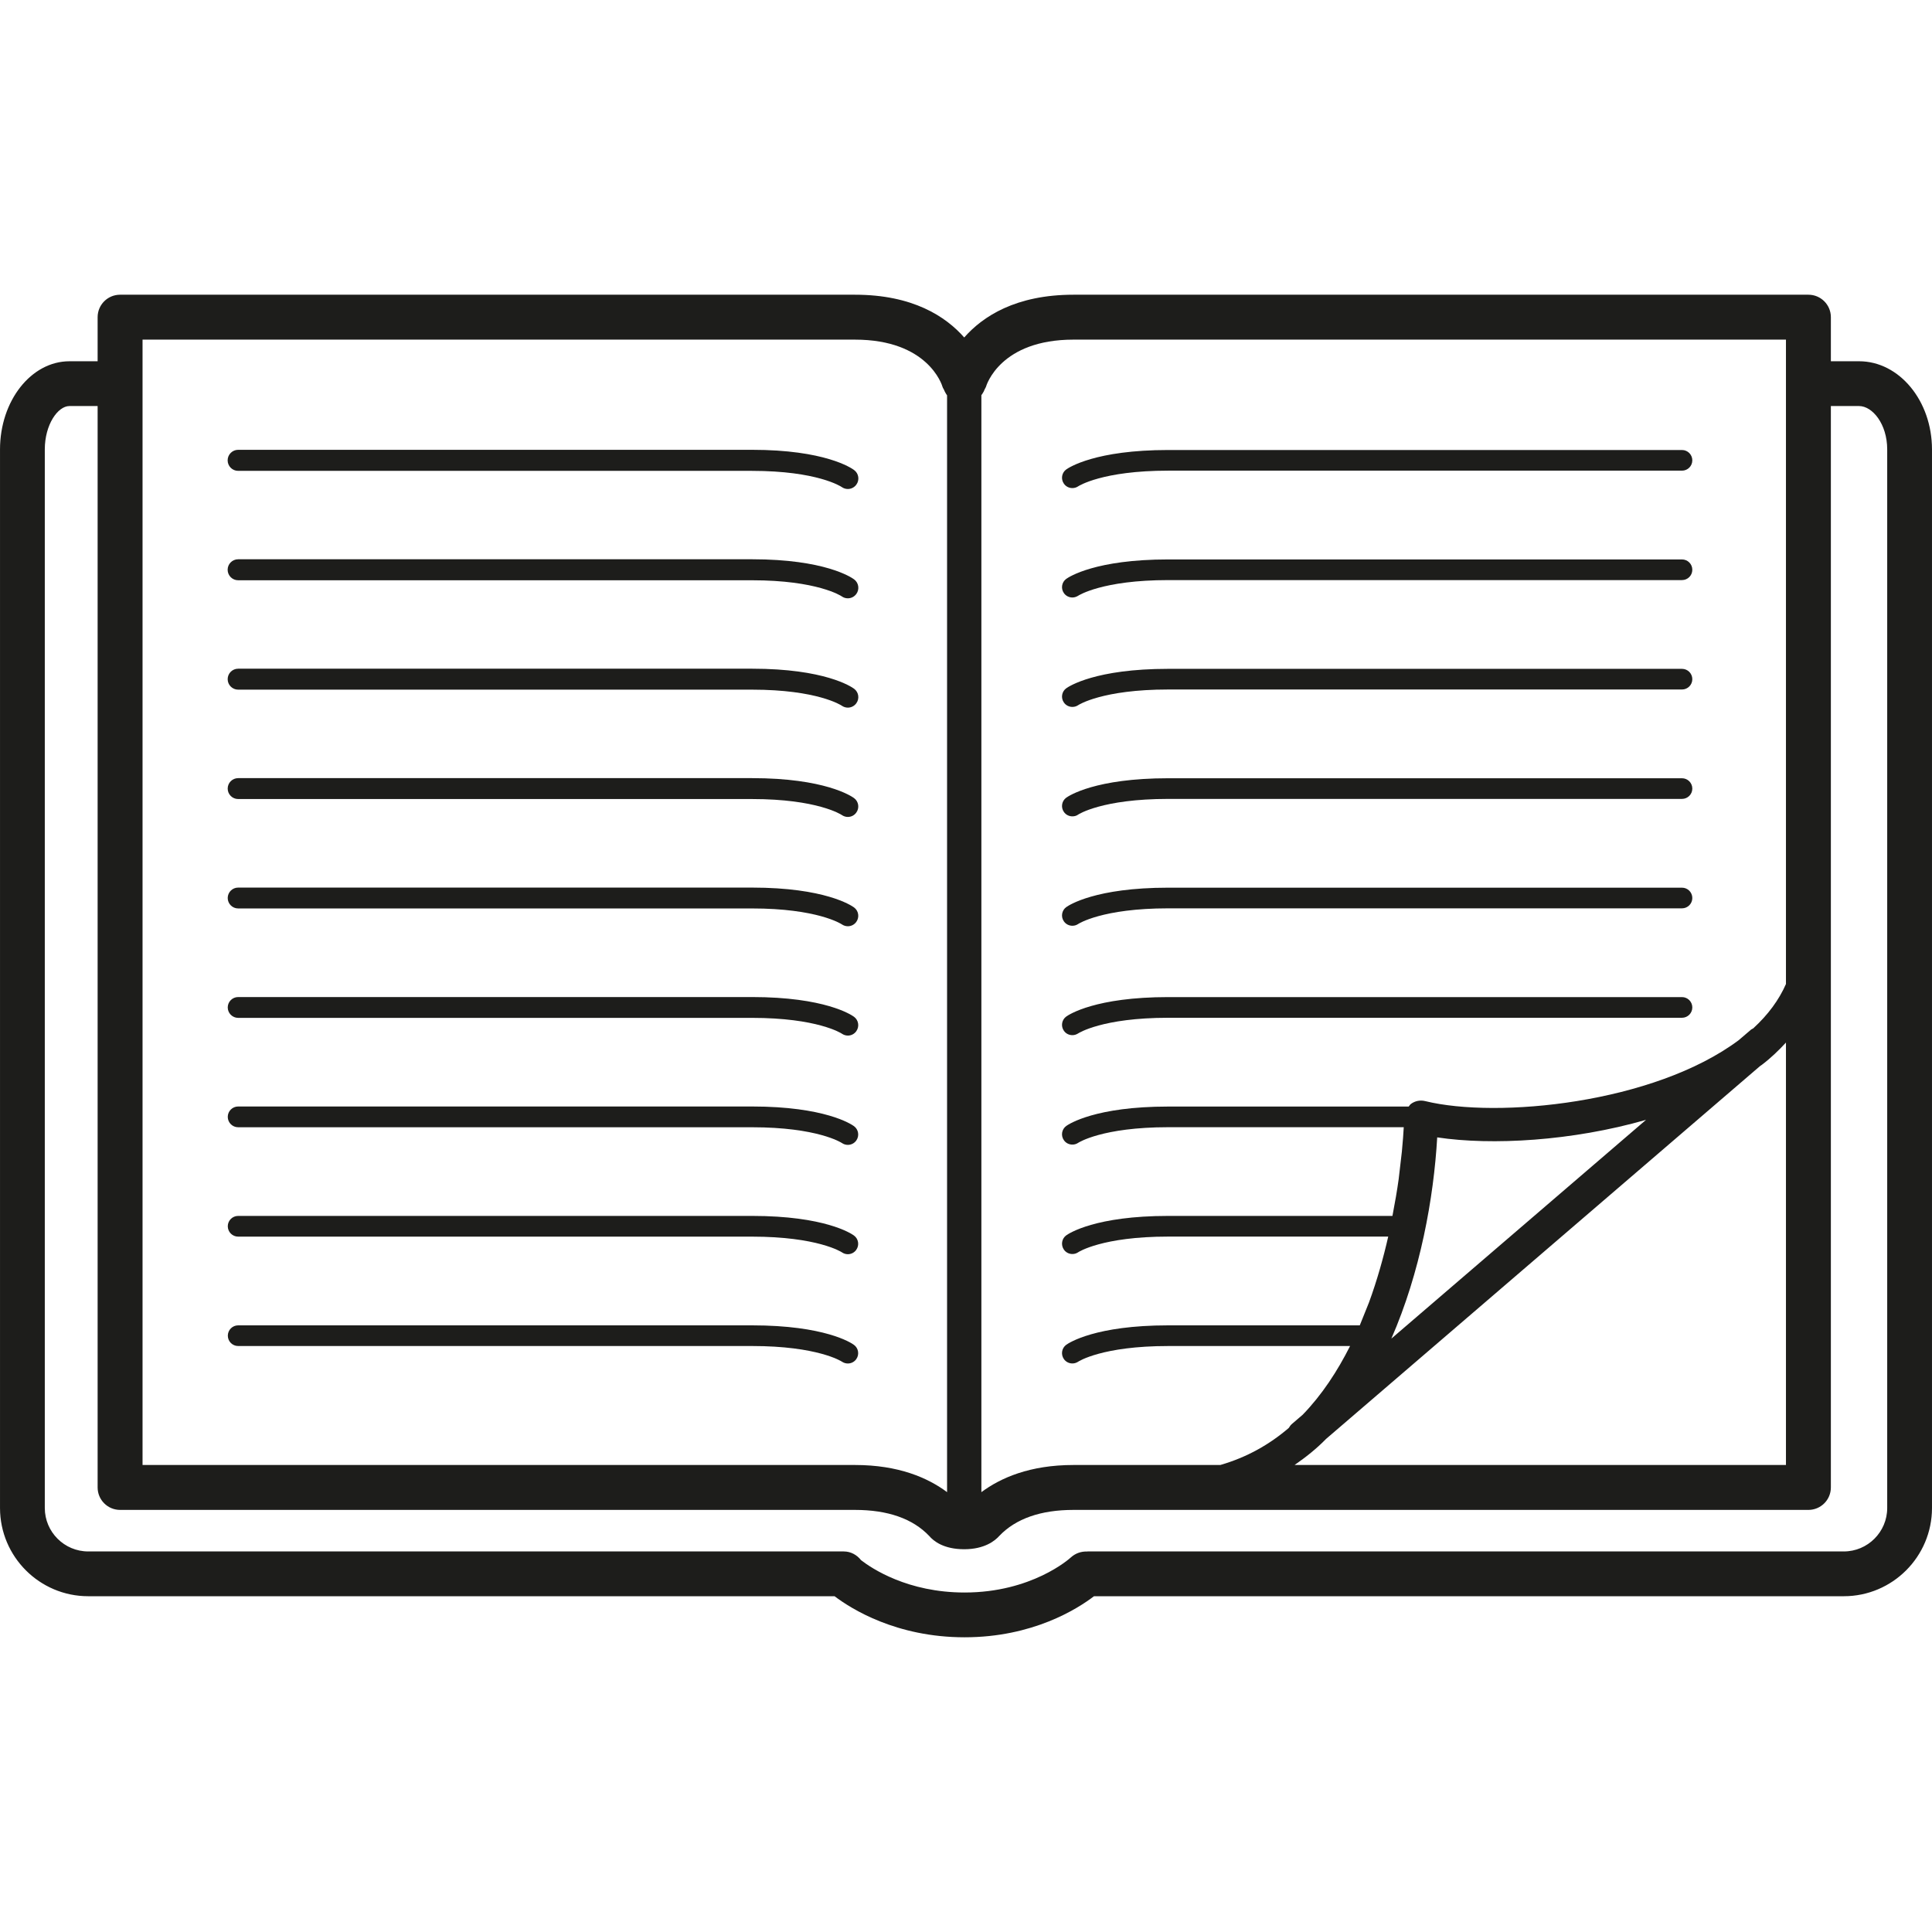
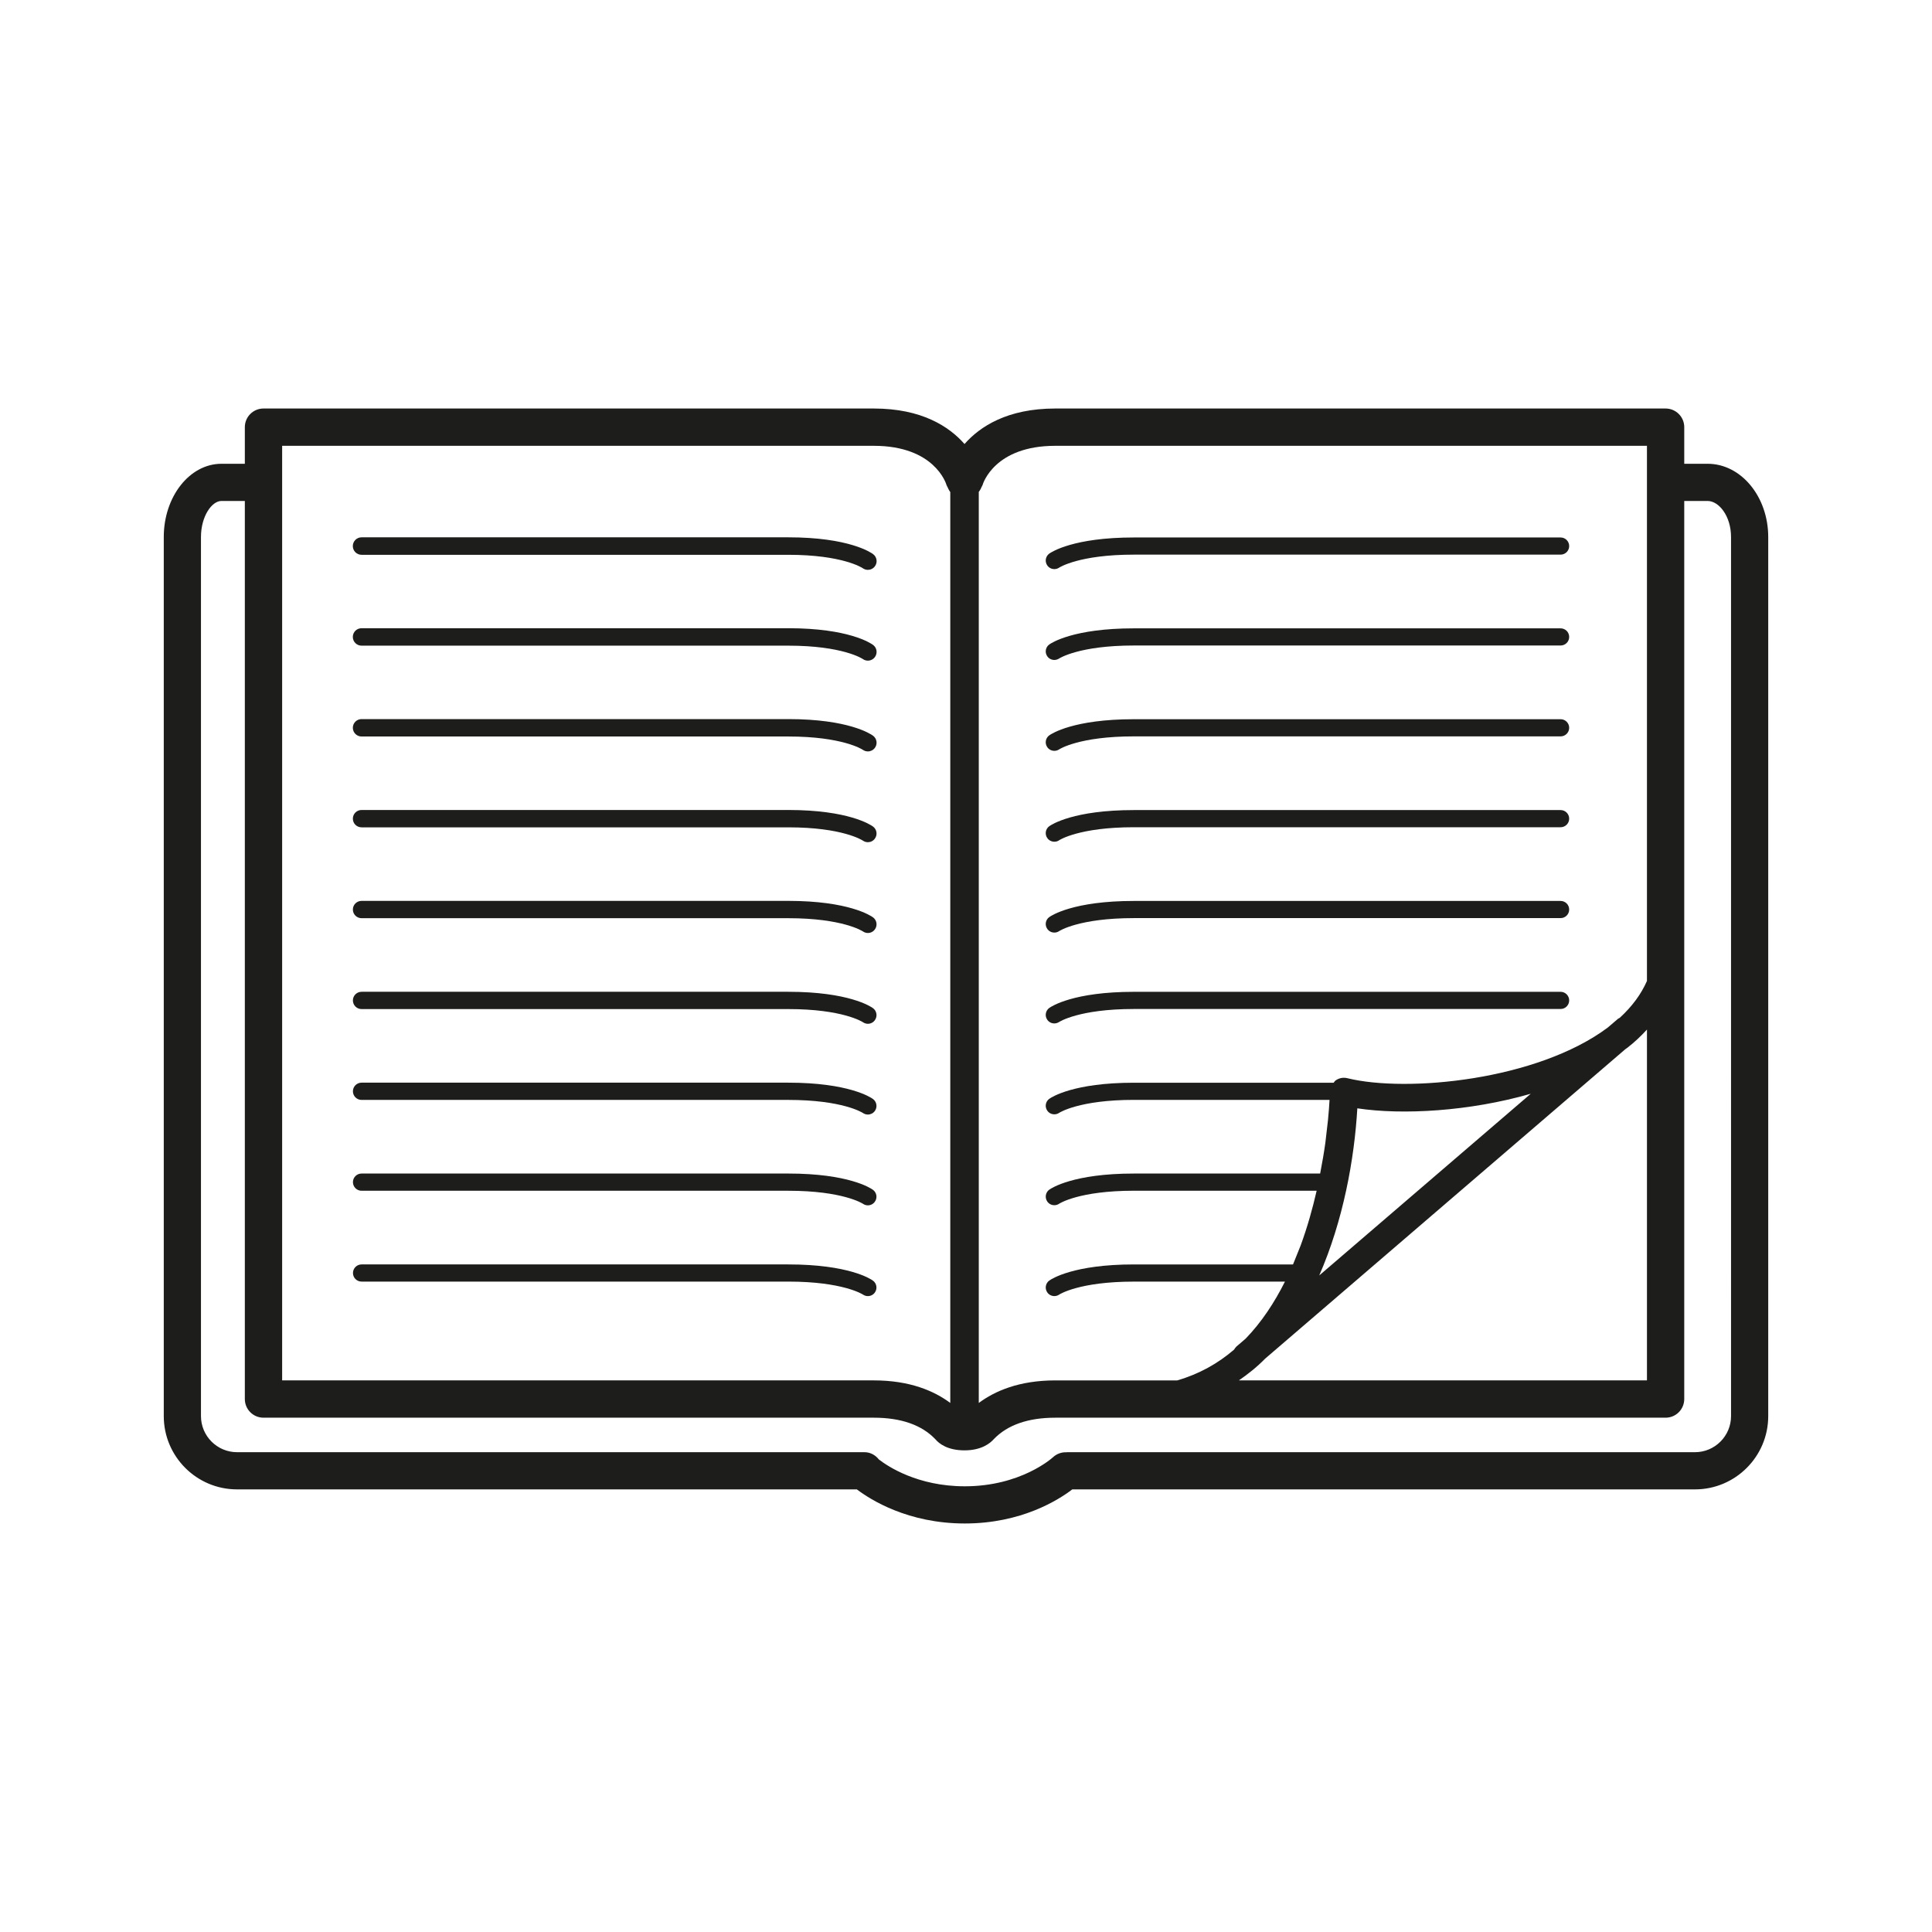
<svg xmlns="http://www.w3.org/2000/svg" version="1.1" id="Layer_1" x="0px" y="0px" width="512px" height="512px" viewBox="0 0 512 512" enable-background="new 0 0 512 512" xml:space="preserve">
  <g id="svgGrid" display="none">
    <line display="inline" fill="none" stroke="#B35047" x1="32" y1="0" x2="32" y2="512" />
    <line display="inline" fill="none" stroke="#B35047" x1="64" y1="0" x2="64" y2="512" />
    <line display="inline" fill="none" stroke="#B35047" x1="96" y1="0" x2="96" y2="512" />
    <line display="inline" fill="none" stroke="#B35047" x1="128" y1="0" x2="128" y2="512" />
    <line display="inline" fill="none" stroke="#B35047" x1="160" y1="0" x2="160" y2="512" />
    <line display="inline" fill="none" stroke="#B35047" x1="192" y1="0" x2="192" y2="512" />
    <line display="inline" fill="none" stroke="#B35047" x1="224" y1="0" x2="224" y2="512" />
    <line display="inline" fill="none" stroke="#B35047" x1="256" y1="0" x2="256" y2="512" />
    <line display="inline" fill="none" stroke="#B35047" x1="288" y1="0" x2="288" y2="512" />
    <line display="inline" fill="none" stroke="#B35047" x1="320" y1="0" x2="320" y2="512" />
    <line display="inline" fill="none" stroke="#B35047" x1="352" y1="0" x2="352" y2="512" />
    <line display="inline" fill="none" stroke="#B35047" x1="384" y1="0" x2="384" y2="512" />
    <line display="inline" fill="none" stroke="#B35047" x1="416" y1="0" x2="416" y2="512" />
    <line display="inline" fill="none" stroke="#B35047" x1="448" y1="0" x2="448" y2="512" />
    <line display="inline" fill="none" stroke="#B35047" x1="480" y1="0" x2="480" y2="512" />
    <line display="inline" fill="none" stroke="#B35047" x1="0" y1="32" x2="512" y2="32" />
    <line display="inline" fill="none" stroke="#B35047" x1="0" y1="64" x2="512" y2="64" />
    <line display="inline" fill="none" stroke="#B35047" x1="0" y1="96" x2="512" y2="96" />
    <line display="inline" fill="none" stroke="#B35047" x1="0" y1="128" x2="512" y2="128" />
    <line display="inline" fill="none" stroke="#B35047" x1="0" y1="160" x2="512" y2="160" />
    <line display="inline" fill="none" stroke="#B35047" x1="0" y1="192" x2="512" y2="192" />
    <line display="inline" fill="none" stroke="#B35047" x1="0" y1="224" x2="512" y2="224" />
    <line display="inline" fill="none" stroke="#B35047" x1="0" y1="256" x2="512" y2="256" />
    <line display="inline" fill="none" stroke="#B35047" x1="0" y1="288" x2="512" y2="288" />
    <line display="inline" fill="none" stroke="#B35047" x1="0" y1="320" x2="512" y2="320" />
    <line display="inline" fill="none" stroke="#B35047" x1="0" y1="352" x2="512" y2="352" />
    <line display="inline" fill="none" stroke="#B35047" x1="0" y1="384" x2="512" y2="384" />
    <line display="inline" fill="none" stroke="#B35047" x1="0" y1="416" x2="512" y2="416" />
    <line display="inline" fill="none" stroke="#B35047" x1="0" y1="448" x2="512" y2="448" />
    <line display="inline" fill="none" stroke="#B35047" x1="0" y1="480" x2="512" y2="480" />
    <rect x="0" y="0" display="inline" fill="none" stroke="#B35047" width="512" height="512" />
  </g>
  <g>
-     <path fill="#1D1D1B" d="M226.282,356.385c-0.731-0.535-7.733-5.154-26.993-5.154H63.115c-1.513,0-2.737,1.232-2.737,2.738   c0,1.52,1.224,2.74,2.737,2.74H199.29c17.327,0,23.652,4.021,23.83,4.146c0.479,0.324,1.027,0.485,1.569,0.485   c0.853,0,1.696-0.398,2.226-1.146C227.792,358.975,227.511,357.258,226.282,356.385z" />
-     <path fill="#1D1D1B" d="M63.115,327.721h136.169c17.33,0,23.646,4.034,23.832,4.159c0.477,0.336,1.025,0.498,1.572,0.498   c0.856,0,1.684-0.398,2.22-1.146c0.887-1.232,0.613-2.938-0.619-3.822c-0.738-0.536-7.733-5.181-27.005-5.181H63.115   c-1.517,0-2.75,1.232-2.75,2.739C60.365,326.489,61.598,327.721,63.115,327.721z" />
-     <path fill="#1D1D1B" d="M63.115,298.734h136.169c17.323,0,23.633,4.046,23.817,4.172c0.486,0.336,1.04,0.498,1.587,0.498   c0.85,0,1.684-0.399,2.22-1.133c0.893-1.233,0.619-2.952-0.604-3.836c-0.741-0.536-7.742-5.205-27.02-5.205H63.115   c-1.517,0-2.755,1.232-2.755,2.753C60.36,297.502,61.598,298.734,63.115,298.734z" />
-     <path fill="#1D1D1B" d="M63.115,269.746h136.169c17.323,0,23.627,4.061,23.811,4.185c0.486,0.336,1.046,0.511,1.594,0.511   c0.856,0,1.69-0.399,2.226-1.146c0.894-1.233,0.626-2.952-0.604-3.849c-0.741-0.535-7.749-5.22-27.026-5.22H63.115   c-1.517,0-2.762,1.235-2.762,2.755S61.598,269.746,63.115,269.746z" />
-     <path fill="#1D1D1B" d="M63.115,240.747h136.169c17.308,0,23.621,4.087,23.798,4.208c0.492,0.343,1.052,0.511,1.606,0.511   c0.85,0,1.69-0.396,2.226-1.136c0.906-1.229,0.639-2.958-0.591-3.857c-0.741-0.535-7.748-5.254-27.039-5.254H63.115   c-1.525,0-2.768,1.238-2.768,2.761C60.347,239.51,61.59,240.747,63.115,240.747z" />
-     <path fill="#1D1D1B" d="M63.115,211.753h136.169c17.308,0,23.608,4.106,23.792,4.228c0.492,0.346,1.052,0.517,1.612,0.517   c0.85,0,1.684-0.389,2.226-1.137c0.906-1.223,0.645-2.957-0.585-3.862c-0.741-0.536-7.754-5.286-27.045-5.286H63.115   c-1.532,0-2.774,1.245-2.774,2.768C60.341,210.516,61.583,211.753,63.115,211.753z" />
-     <path fill="#1D1D1B" d="M63.115,182.765h136.169c17.295,0,23.608,4.118,23.786,4.246c0.492,0.345,1.059,0.517,1.619,0.517   c0.85,0,1.69-0.396,2.232-1.136c0.913-1.23,0.651-2.964-0.585-3.876c-0.741-0.542-7.754-5.305-27.051-5.305H63.115   c-1.532,0-2.78,1.245-2.78,2.773C60.335,181.523,61.583,182.765,63.115,182.765z" />
-     <path fill="#1D1D1B" d="M63.115,153.777h136.169c17.295,0,23.602,4.131,23.773,4.259c0.498,0.358,1.065,0.523,1.631,0.523   c0.85,0,1.684-0.396,2.232-1.13c0.919-1.23,0.657-2.977-0.573-3.889c-0.741-0.542-7.757-5.329-27.063-5.329H63.115   c-1.538,0-2.787,1.242-2.787,2.779C60.328,152.529,61.577,153.777,63.115,153.777z" />
-     <path fill="#1D1D1B" d="M63.115,124.784h136.169c17.289,0,23.59,4.149,23.767,4.277c0.498,0.357,1.071,0.528,1.637,0.528   c0.85,0,1.684-0.395,2.232-1.127c0.925-1.229,0.669-2.985-0.573-3.897c-0.734-0.548-7.751-5.36-27.063-5.36H63.115   c-1.538,0-2.787,1.252-2.787,2.793C60.328,123.536,61.577,124.784,63.115,124.784z" />
-     <path fill="#1D1D1B" d="M284.193,274.328c0.535,0,1.059-0.161,1.543-0.472c0.063-0.038,6.339-4.135,23.846-4.135h136.16   c1.519,0,2.738-1.232,2.738-2.739c0-1.52-1.22-2.742-2.738-2.742h-136.16c-19.264,0-26.273,4.622-27.008,5.146   c-1.208,0.871-1.494,2.553-0.635,3.772C282.468,273.936,283.321,274.328,284.193,274.328z" />
-     <path fill="#1D1D1B" d="M284.193,245.335c0.535,0,1.07-0.146,1.543-0.473c0.063-0.044,6.339-4.144,23.846-4.144h136.16   c1.519,0,2.738-1.224,2.738-2.733c0-1.519-1.22-2.742-2.738-2.742h-136.16c-19.264,0-26.273,4.623-27.008,5.146   c-1.208,0.865-1.494,2.55-0.635,3.773C282.468,244.933,283.321,245.335,284.193,245.335z" />
-     <path fill="#1D1D1B" d="M284.193,216.342c0.535,0,1.083-0.135,1.543-0.474c0.063-0.05,6.339-4.149,23.846-4.149h136.16   c1.519,0,2.738-1.218,2.738-2.733c0-1.513-1.22-2.742-2.738-2.742h-136.16c-19.264,0-26.273,4.623-27.008,5.146   c-1.208,0.865-1.494,2.556-0.635,3.779C282.468,215.939,283.321,216.342,284.193,216.342z" />
-     <path fill="#1D1D1B" d="M284.193,187.341c0.535,0,1.07-0.146,1.543-0.47c0.063-0.047,6.339-4.146,23.846-4.146h136.16   c1.519,0,2.738-1.224,2.738-2.732c0-1.52-1.22-2.743-2.738-2.743h-136.16c-19.264,0-26.273,4.623-27.008,5.146   c-1.208,0.865-1.494,2.549-0.635,3.772C282.468,186.94,283.321,187.341,284.193,187.341z" />
-     <path fill="#1D1D1B" d="M284.193,158.341c0.535,0,1.059-0.165,1.543-0.473c0.063-0.037,6.339-4.137,23.846-4.137h136.16   c1.519,0,2.738-1.224,2.738-2.733c0-1.525-1.22-2.742-2.738-2.742h-136.16c-19.264,0-26.273,4.622-27.008,5.146   c-1.208,0.865-1.494,2.543-0.635,3.767C282.468,157.939,283.321,158.341,284.193,158.341z" />
-     <path fill="#1D1D1B" d="M284.193,129.347c0.535,0,1.07-0.152,1.543-0.471c0.063-0.046,6.339-4.146,23.846-4.146h136.16   c1.519,0,2.738-1.223,2.738-2.732c0-1.52-1.22-2.742-2.738-2.742h-136.16c-19.264,0-26.273,4.622-27.008,5.146   c-1.208,0.865-1.494,2.549-0.635,3.772C282.468,128.946,283.321,129.347,284.193,129.347z" />
-     <path fill="#1D1D1B" d="M492.672,95.737H485.2V84.051c0-3.284-2.665-5.948-5.951-5.948H284.491   c-15.328,0-24.07,5.771-28.963,11.331c-4.887-5.56-13.623-11.331-28.956-11.331H31.821c-3.284,0-5.949,2.664-5.949,5.948v11.687   H18.4c-10.148,0-18.397,10.481-18.397,23.372v280.521c0,12.899,10.487,23.385,23.378,23.385h197.787   c4.393,3.324,16.328,10.882,34.451,10.882c18.102,0,29.932-7.545,34.302-10.882h198.704c12.889,0,23.373-10.485,23.373-23.385   V119.109C511.997,106.219,503.33,95.737,492.672,95.737z M260.073,104.727c0.099-0.109,0.162-0.225,0.249-0.346   c0.273-0.383,0.461-0.784,0.635-1.217c0.088-0.225,0.249-0.39,0.323-0.626c0.138-0.511,3.848-12.533,23.211-12.533h188.806v170.77   c-1.85,4.215-4.744,8.155-8.704,11.779c-0.188,0.112-0.398,0.168-0.548,0.305l-3.25,2.783   c-22.525,16.828-64.071,20.844-83.097,16.163c-1.339-0.33-2.715-0.057-3.798,0.758c-0.243,0.182-0.38,0.455-0.579,0.686h-63.74   c-19.264,0-26.273,4.613-27.008,5.137c-1.208,0.871-1.494,2.553-0.635,3.772c0.522,0.772,1.382,1.171,2.254,1.171   c0.535,0,1.07-0.149,1.543-0.473c0.063-0.037,6.339-4.135,23.846-4.135h62.427c-0.088,1.601-0.236,3.779-0.498,6.469l-0.841,7.247   c-0.411,2.988-0.99,6.332-1.656,9.793h-59.432c-19.264,0-26.273,4.62-27.008,5.143c-1.208,0.872-1.481,2.553-0.635,3.785   c0.535,0.772,1.382,1.171,2.254,1.171c0.535,0,1.07-0.149,1.543-0.473c0.063-0.051,6.339-4.146,23.846-4.146h58.312   c-1.276,5.609-2.933,11.536-5.087,17.426l-2.452,6.096h-50.772c-19.264,0-26.273,4.619-27.008,5.143   c-1.208,0.871-1.494,2.553-0.635,3.785c0.522,0.76,1.382,1.17,2.254,1.17c0.535,0,1.07-0.161,1.543-0.473   c0.063-0.051,6.339-4.146,23.846-4.146h48.201c-3.35,6.655-7.44,12.924-12.54,18.191l-2.957,2.54   c-0.305,0.28-0.523,0.623-0.735,0.965c-5.13,4.409-11.149,7.814-18.153,9.831h-38.905c-11.581,0-19.319,3.412-24.418,7.197V104.727   z M466.392,282.552c0.181-0.13,0.381-0.255,0.566-0.397c2.404-1.83,4.446-3.816,6.339-5.865v111.947H343.076   c2.963-2.054,5.796-4.289,8.354-6.916L466.392,282.552z M368.721,354.748c7.651-17.481,11.225-37.193,12.153-53.33   c14.463,2.179,35.791,0.971,55.347-4.651L368.721,354.748z M37.776,355.377V90.006h188.796c19.266,0,23.036,11.895,23.213,12.526   c0.078,0.274,0.255,0.486,0.371,0.741c0.14,0.317,0.268,0.629,0.458,0.925c0.122,0.189,0.224,0.396,0.37,0.572v290.664   c-5.092-3.798-12.844-7.197-24.411-7.197H37.776V355.377z M500.13,399.631c0,6.35-5.167,11.518-11.506,11.518h-200.41   c-0.05,0-0.087,0.024-0.137,0.024c-1.52-0.062-3.063,0.449-4.271,1.545c-0.412,0.386-10.398,9.314-28.188,9.314   c-15.07,0-24.577-6.364-27.425-8.568c-1.087-1.381-2.699-2.315-4.592-2.315H23.381c-6.344,0-11.509-5.168-11.509-11.518V119.109   c0-6.588,3.45-11.503,6.528-11.503h7.471v247.771v38.812c0,3.287,2.665,5.952,5.949,5.952h194.751   c8.697,0,15.309,2.315,19.661,6.886c1.192,1.407,3.885,3.536,9.295,3.536c5.404,0,8.168-2.254,9.314-3.549   c4.358-4.558,10.97-6.873,19.649-6.873h194.758c3.286,0,5.951-2.665,5.951-5.952V107.606h7.472c3.523,0,7.458,4.726,7.458,11.503   V399.631z" />
+     <path fill="#1D1D1B" d="M231.321,339.367c-0.607-0.445-6.422-4.281-22.417-4.281H95.815c-1.257,0-2.273,1.023-2.273,2.274   c0,1.262,1.016,2.275,2.273,2.275h113.089c14.39,0,19.642,3.339,19.791,3.443c0.397,0.269,0.852,0.402,1.302,0.402   c0.709,0,1.409-0.33,1.849-0.952C232.574,341.517,232.341,340.092,231.321,339.367z" />
+     <path fill="#1D1D1B" d="M95.815,315.562h113.084c14.392,0,19.637,3.35,19.792,3.453c0.396,0.279,0.851,0.414,1.305,0.414   c0.711,0,1.399-0.331,1.844-0.952c0.737-1.023,0.509-2.439-0.514-3.174c-0.613-0.445-6.422-4.303-22.427-4.303H95.815   c-1.26,0-2.284,1.023-2.284,2.274C93.531,314.538,94.554,315.562,95.815,315.562z" />
+     <path fill="#1D1D1B" d="M95.815,291.489h113.084c14.386,0,19.626,3.359,19.779,3.464c0.404,0.279,0.864,0.414,1.318,0.414   c0.706,0,1.399-0.332,1.844-0.94c0.742-1.024,0.514-2.452-0.502-3.187c-0.615-0.444-6.43-4.322-22.439-4.322H95.815   c-1.26,0-2.289,1.022-2.289,2.286C93.526,290.466,94.554,291.489,95.815,291.489z" />
+     <path fill="#1D1D1B" d="M95.815,267.415h113.084c14.386,0,19.622,3.373,19.774,3.476c0.404,0.279,0.869,0.425,1.324,0.425   c0.711,0,1.404-0.332,1.849-0.952c0.742-1.023,0.52-2.451-0.502-3.196c-0.616-0.444-6.436-4.335-22.444-4.335H95.815   c-1.26,0-2.294,1.025-2.294,2.288C93.52,266.382,94.554,267.415,95.815,267.415z" />
+     <path fill="#1D1D1B" d="M95.815,243.332h113.084c14.374,0,19.616,3.394,19.764,3.494c0.409,0.285,0.874,0.425,1.333,0.425   c0.706,0,1.404-0.329,1.849-0.943c0.752-1.021,0.531-2.457-0.49-3.203c-0.616-0.444-6.435-4.363-22.456-4.363H95.815   c-1.267,0-2.299,1.028-2.299,2.293C93.515,242.304,94.548,243.332,95.815,243.332z" />
+     <path fill="#1D1D1B" d="M95.815,219.253h113.084c14.374,0,19.605,3.41,19.759,3.512c0.408,0.287,0.874,0.429,1.338,0.429   c0.706,0,1.399-0.322,1.849-0.943c0.752-1.016,0.536-2.456-0.485-3.208c-0.616-0.445-6.439-4.39-22.46-4.39H95.815   c-1.272,0-2.304,1.034-2.304,2.299C93.511,218.226,94.542,219.253,95.815,219.253z" />
+     <path fill="#1D1D1B" d="M95.815,195.179h113.084c14.363,0,19.605,3.419,19.753,3.526c0.409,0.286,0.88,0.429,1.345,0.429   c0.707,0,1.404-0.329,1.854-0.942c0.758-1.022,0.54-2.462-0.486-3.22c-0.616-0.45-6.439-4.406-22.465-4.406H95.815   c-1.272,0-2.309,1.034-2.309,2.304C93.506,194.148,94.542,195.179,95.815,195.179z" />
+     <path fill="#1D1D1B" d="M95.815,171.105h113.084c14.363,0,19.601,3.431,19.743,3.537c0.414,0.298,0.885,0.435,1.354,0.435   c0.706,0,1.399-0.329,1.854-0.938c0.763-1.021,0.546-2.473-0.476-3.229c-0.615-0.45-6.441-4.426-22.475-4.426H95.815   c-1.277,0-2.314,1.031-2.314,2.308C93.5,170.069,94.537,171.105,95.815,171.105z" />
+     <path fill="#1D1D1B" d="M95.815,147.028h113.084c14.358,0,19.591,3.445,19.738,3.552c0.414,0.296,0.89,0.438,1.359,0.438   c0.706,0,1.399-0.327,1.854-0.936c0.768-1.021,0.556-2.479-0.476-3.235c-0.61-0.455-6.437-4.452-22.475-4.452H95.815   c-1.277,0-2.314,1.04-2.314,2.319C93.5,145.991,94.537,147.028,95.815,147.028z" />
+     <path fill="#1D1D1B" d="M279.413,271.219c0.444,0,0.88-0.134,1.281-0.392c0.053-0.031,5.265-3.434,19.804-3.434h113.077   c1.262,0,2.273-1.023,2.273-2.274c0-1.263-1.013-2.277-2.273-2.277H300.498c-15.998,0-21.819,3.838-22.429,4.273   c-1.003,0.723-1.241,2.12-0.528,3.133C277.981,270.894,278.689,271.219,279.413,271.219z" />
+     <path fill="#1D1D1B" d="M279.413,247.141c0.444,0,0.889-0.12,1.281-0.393c0.053-0.036,5.265-3.44,19.804-3.44h113.077   c1.262,0,2.273-1.018,2.273-2.271c0-1.262-1.013-2.277-2.273-2.277H300.498c-15.998,0-21.819,3.84-22.429,4.274   c-1.003,0.718-1.241,2.117-0.528,3.133C277.981,246.808,278.689,247.141,279.413,247.141z" />
+     <path fill="#1D1D1B" d="M279.413,223.063c0.444,0,0.899-0.111,1.281-0.393c0.053-0.042,5.265-3.445,19.804-3.445h113.077   c1.262,0,2.273-1.013,2.273-2.271c0-1.256-1.013-2.277-2.273-2.277H300.498c-15.998,0-21.819,3.84-22.429,4.274   c-1.003,0.718-1.241,2.122-0.528,3.138C277.981,222.729,278.689,223.063,279.413,223.063z" />
+     <path fill="#1D1D1B" d="M279.413,198.979c0.444,0,0.889-0.121,1.281-0.391c0.053-0.038,5.265-3.442,19.804-3.442h113.077   c1.262,0,2.273-1.017,2.273-2.27c0-1.262-1.013-2.277-2.273-2.277H300.498c-15.998,0-21.819,3.839-22.429,4.273   c-1.003,0.719-1.241,2.117-0.528,3.133C277.981,198.646,278.689,198.979,279.413,198.979z" />
+     <path fill="#1D1D1B" d="M279.413,174.895c0.444,0,0.88-0.136,1.281-0.393c0.053-0.03,5.265-3.436,19.804-3.436h113.077   c1.262,0,2.273-1.017,2.273-2.27c0-1.266-1.013-2.277-2.273-2.277H300.498c-15.998,0-21.819,3.839-22.429,4.274   c-1.003,0.718-1.241,2.111-0.528,3.128C277.981,174.562,278.689,174.895,279.413,174.895z" />
+     <path fill="#1D1D1B" d="M279.413,150.817c0.444,0,0.889-0.126,1.281-0.392c0.053-0.038,5.265-3.442,19.804-3.442h113.077   c1.262,0,2.273-1.017,2.273-2.27c0-1.262-1.013-2.277-2.273-2.277H300.498c-15.998,0-21.819,3.839-22.429,4.274   c-1.003,0.719-1.241,2.116-0.528,3.132C277.981,150.484,278.689,150.817,279.413,150.817z" />
+     <path fill="#1D1D1B" d="M452.55,122.905h-6.206v-9.704c0-2.728-2.214-4.94-4.942-4.94h-161.74c-12.729,0-19.989,4.792-24.054,9.41   c-4.058-4.618-11.313-9.41-24.047-9.41H69.825c-2.727,0-4.94,2.213-4.94,4.94v9.705h-6.206c-8.427,0-15.278,8.704-15.278,19.41   v232.965c0,10.712,8.709,19.421,19.415,19.421h164.256c3.648,2.761,13.56,9.037,28.611,9.037c15.033,0,24.857-6.267,28.486-9.037   h165.019c10.704,0,19.41-8.708,19.41-19.421V142.315C468.598,131.61,461.401,122.905,452.55,122.905z M259.382,130.371   c0.083-0.091,0.135-0.188,0.207-0.288c0.227-0.317,0.384-0.65,0.527-1.01c0.073-0.187,0.207-0.324,0.269-0.521   c0.114-0.424,3.195-10.408,19.276-10.408h156.798v141.82c-1.537,3.5-3.939,6.772-7.229,9.782c-0.156,0.093-0.331,0.14-0.455,0.253   l-2.699,2.312c-18.706,13.976-53.209,17.311-69.01,13.423c-1.112-0.273-2.255-0.048-3.154,0.63c-0.202,0.15-0.315,0.378-0.48,0.569   h-52.934c-15.999,0-21.82,3.831-22.431,4.266c-1.003,0.724-1.24,2.121-0.527,3.133c0.435,0.642,1.147,0.973,1.872,0.973   c0.444,0,0.889-0.123,1.281-0.393c0.053-0.031,5.265-3.434,19.805-3.434h51.843c-0.072,1.329-0.196,3.138-0.413,5.372l-0.698,6.019   c-0.342,2.481-0.822,5.259-1.376,8.133h-49.355c-15.999,0-21.82,3.837-22.431,4.271c-1.003,0.725-1.229,2.121-0.527,3.144   c0.444,0.642,1.147,0.973,1.872,0.973c0.444,0,0.889-0.124,1.281-0.393c0.053-0.042,5.265-3.443,19.805-3.443h48.426   c-1.06,4.658-2.436,9.58-4.225,14.472l-2.036,5.062h-42.165c-15.998,0-21.819,3.836-22.429,4.271   c-1.003,0.724-1.241,2.121-0.528,3.144c0.434,0.632,1.147,0.972,1.872,0.972c0.444,0,0.889-0.133,1.281-0.393   c0.053-0.042,5.265-3.442,19.804-3.442h40.03c-2.783,5.526-6.18,10.732-10.414,15.106l-2.456,2.109   c-0.254,0.233-0.435,0.518-0.61,0.802c-4.261,3.661-9.26,6.489-15.076,8.164h-32.309c-9.618,0-16.045,2.834-20.278,5.978V130.371   H259.382z M430.725,278.051c0.149-0.109,0.316-0.213,0.47-0.33c1.996-1.521,3.692-3.17,5.265-4.871v92.969H328.315   c2.461-1.705,4.813-3.562,6.938-5.743L430.725,278.051z M349.612,338.007c6.354-14.518,9.322-30.888,10.093-44.289   c12.012,1.81,29.723,0.807,45.964-3.862L349.612,338.007z M74.771,338.529V118.145h156.79c16,0,19.131,9.879,19.279,10.402   c0.064,0.229,0.211,0.404,0.307,0.616c0.117,0.263,0.223,0.522,0.38,0.768c0.102,0.157,0.187,0.329,0.308,0.476v241.389   c-4.229-3.154-10.667-5.978-20.273-5.978H74.771V338.529z M458.743,375.281c0,5.273-4.291,9.565-9.557,9.565H282.753   c-0.042,0-0.072,0.021-0.114,0.021c-1.263-0.053-2.544,0.372-3.547,1.282c-0.342,0.32-8.635,7.735-23.409,7.735   c-12.516,0-20.411-5.285-22.776-7.115c-0.903-1.146-2.241-1.923-3.813-1.923H62.817c-5.269,0-9.558-4.292-9.558-9.565V142.315   c0-5.472,2.864-9.553,5.42-9.553h6.205v205.767v32.232c0,2.729,2.213,4.943,4.94,4.943H231.56c7.223,0,12.714,1.922,16.328,5.718   c0.99,1.169,3.227,2.937,7.719,2.937c4.488,0,6.783-1.871,7.735-2.946c3.62-3.786,9.11-5.708,16.317-5.708h161.741   c2.729,0,4.942-2.214,4.942-4.943V132.762h6.206c2.925,0,6.193,3.924,6.193,9.553L458.743,375.281L458.743,375.281z" />
  </g>
</svg>
